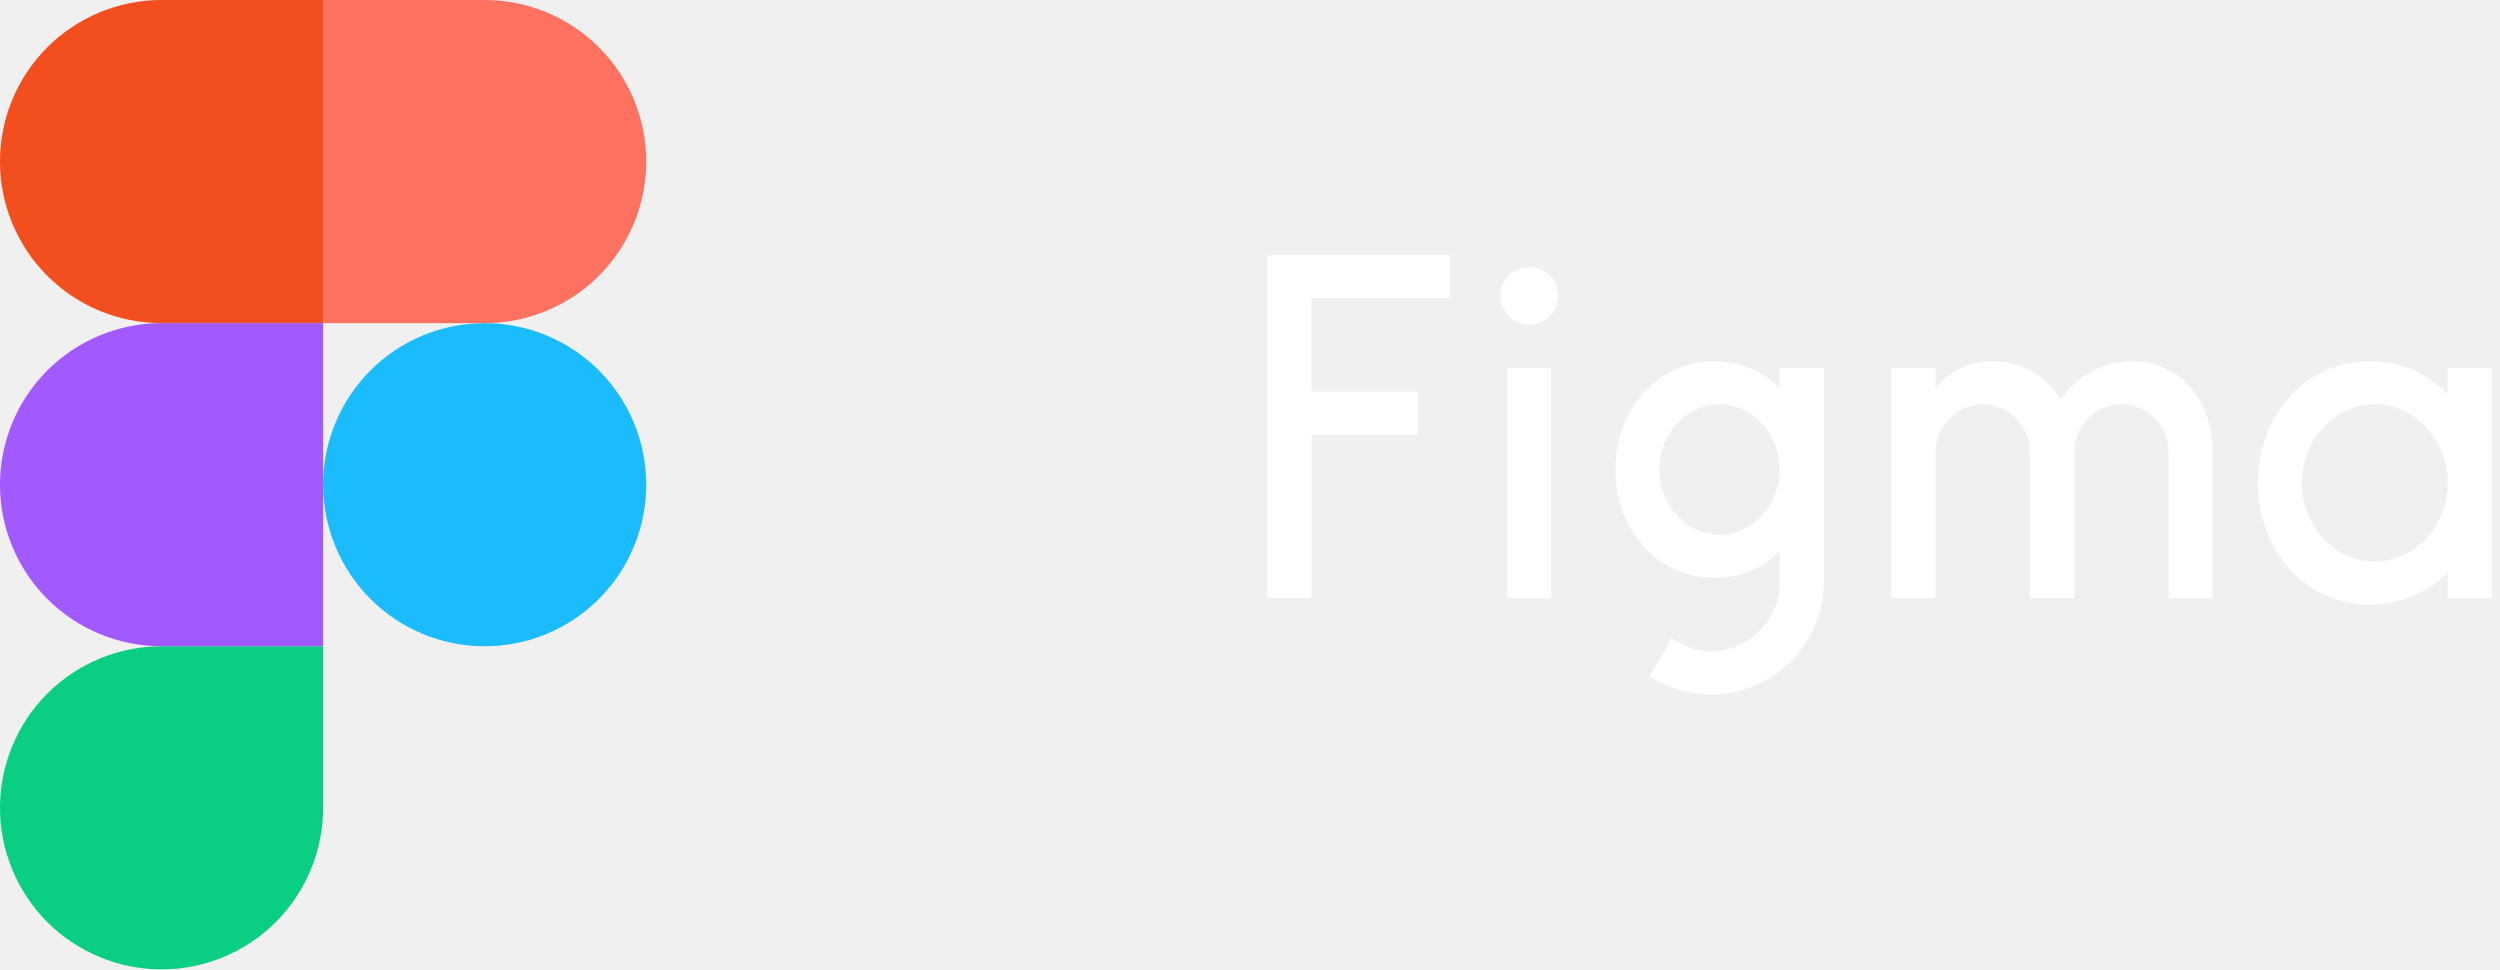
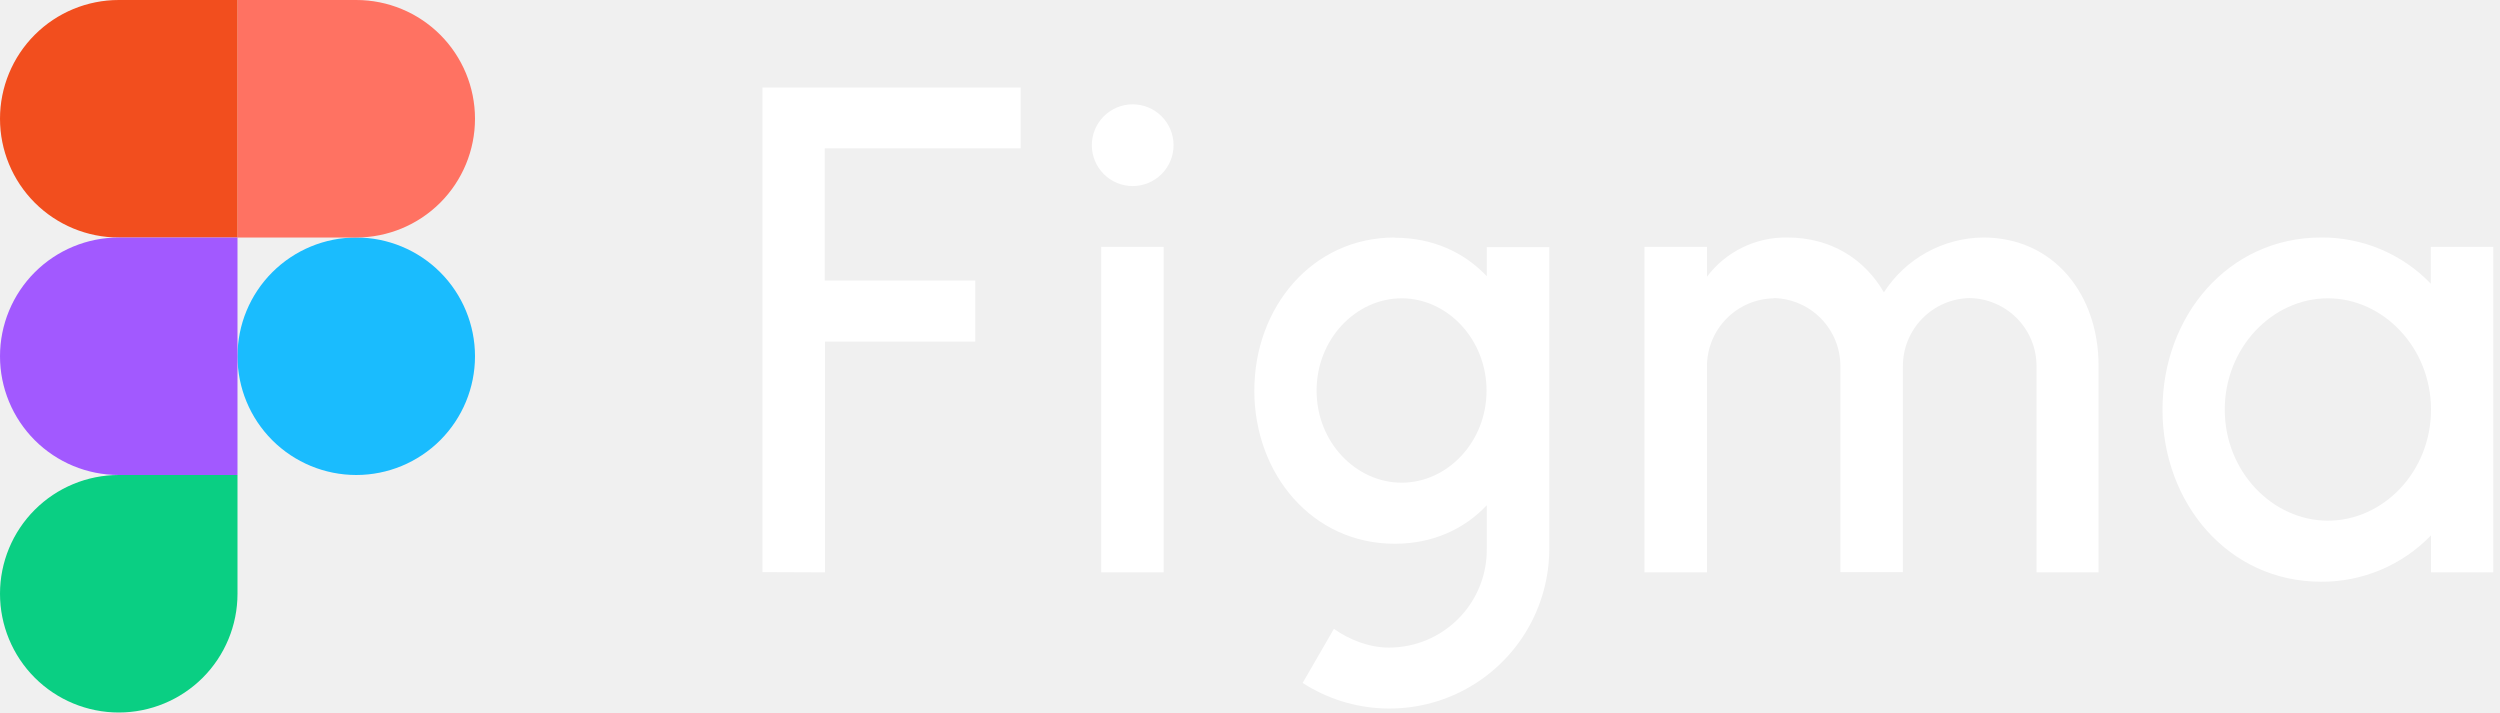
- <svg xmlns="http://www.w3.org/2000/svg" width="147" height="57" viewBox="0 0 147 57" fill="none">
-   <g clip-path="url(#clip0_435_653)">
-     <path d="M19 28.5C19 25.98 20.001 23.564 21.782 21.782C23.564 20.001 25.98 19 28.5 19C31.02 19 33.436 20.001 35.218 21.782C36.999 23.564 38 25.98 38 28.5C38 31.02 36.999 33.436 35.218 35.218C33.436 36.999 31.02 38 28.5 38C25.98 38 23.564 36.999 21.782 35.218C20.001 33.436 19 31.02 19 28.5V28.5Z" fill="#1ABCFE" />
-     <path d="M0 47.5C0 44.98 1.001 42.564 2.782 40.782C4.564 39.001 6.98 38 9.5 38H19V47.5C19 50.02 17.999 52.436 16.218 54.218C14.436 55.999 12.02 57 9.5 57C6.98 57 4.564 55.999 2.782 54.218C1.001 52.436 0 50.02 0 47.5H0Z" fill="#0ACF83" />
-     <path d="M19 0V19H28.5C31.02 19 33.436 17.999 35.218 16.218C36.999 14.436 38 12.02 38 9.5C38 6.98 36.999 4.564 35.218 2.782C33.436 1.001 31.02 0 28.5 0L19 0Z" fill="#FF7262" />
-     <path d="M0 9.5C0 12.02 1.001 14.436 2.782 16.218C4.564 17.999 6.98 19 9.5 19H19V0H9.5C6.98 0 4.564 1.001 2.782 2.782C1.001 4.564 0 6.98 0 9.5H0Z" fill="#F24E1E" />
-     <path d="M0 28.5C0 31.02 1.001 33.436 2.782 35.218C4.564 36.999 6.98 38 9.5 38H19V19H9.5C6.98 19 4.564 20.001 2.782 21.782C1.001 23.564 0 25.98 0 28.5H0Z" fill="#A259FF" />
-   </g>
-   <g clip-path="url(#clip1_435_653)">
-     <path d="M74.52 15V35.16L77.12 35.17V25.57H83.37V23.03H77.11V17.53H85.26V15H74.52ZM89.92 19.1C90.371 19.1 90.803 18.921 91.122 18.602C91.441 18.283 91.62 17.851 91.62 17.4C91.62 16.949 91.441 16.517 91.122 16.198C90.803 15.879 90.371 15.7 89.92 15.7C89.469 15.7 89.037 15.879 88.718 16.198C88.399 16.517 88.22 16.949 88.22 17.4C88.22 17.851 88.399 18.283 88.718 18.602C89.037 18.921 89.469 19.1 89.92 19.1V19.1ZM88.61 21.63V35.17H91.21V21.63H88.61V21.63Z" fill="white" />
-     <path fill-rule="evenodd" clip-rule="evenodd" d="M100.82 21.24C97.38 21.24 94.98 24.15 94.98 27.61C94.98 31.07 97.38 33.98 100.82 33.98C102.4 33.98 103.7 33.38 104.65 32.38V34.18C104.657 34.718 104.557 35.252 104.356 35.751C104.155 36.25 103.857 36.704 103.479 37.087C103.102 37.47 102.652 37.775 102.156 37.983C101.66 38.191 101.128 38.299 100.59 38.3C99.76 38.3 98.94 37.98 98.29 37.52L96.99 39.77C97.995 40.42 99.157 40.786 100.353 40.831C101.549 40.875 102.735 40.596 103.786 40.023C104.837 39.449 105.713 38.603 106.323 37.573C106.932 36.543 107.253 35.367 107.25 34.17V21.64H104.65V22.85C103.7 21.85 102.4 21.25 100.82 21.25V21.24ZM97.57 27.61C97.57 25.46 99.21 23.77 101.11 23.77C103.01 23.77 104.64 25.47 104.64 27.61C104.64 29.76 103 31.44 101.11 31.44C99.21 31.44 97.57 29.76 97.57 27.61V27.61Z" fill="white" />
-     <path d="M116.59 23.77C115.846 23.783 115.138 24.088 114.618 24.62C114.097 25.151 113.807 25.866 113.81 26.61V35.17H111.21V21.63H113.81V22.87C114.199 22.354 114.704 21.938 115.285 21.655C115.865 21.371 116.504 21.229 117.15 21.24C118.97 21.24 120.37 22.14 121.17 23.52C121.616 22.828 122.227 22.258 122.948 21.86C123.669 21.462 124.477 21.249 125.3 21.24C128.25 21.24 130.1 23.62 130.1 26.57V35.17H127.52V26.6C127.523 25.856 127.233 25.141 126.712 24.61C126.192 24.078 125.484 23.773 124.74 23.76C123.996 23.773 123.288 24.078 122.768 24.61C122.247 25.141 121.957 25.856 121.96 26.6V35.16H119.36V26.6C119.363 25.858 119.074 25.144 118.556 24.613C118.038 24.082 117.332 23.776 116.59 23.76V23.77Z" fill="white" />
-     <path fill-rule="evenodd" clip-rule="evenodd" d="M143.93 23.17C143.34 22.554 142.63 22.066 141.844 21.734C141.058 21.402 140.213 21.234 139.36 21.24C135.5 21.24 132.76 24.5 132.76 28.4C132.76 32.3 135.5 35.56 139.36 35.56C140.213 35.564 141.057 35.395 141.843 35.064C142.629 34.732 143.339 34.244 143.93 33.63V35.17H146.52V21.63H143.92V23.17H143.93ZM135.35 28.4C135.35 25.82 137.33 23.77 139.64 23.77C141.94 23.77 143.93 25.82 143.93 28.4C143.93 30.98 141.95 33.02 139.64 33.02C137.34 33.02 135.35 30.98 135.35 28.4V28.4Z" fill="white" />
-   </g>
-   <defs>
-     <clipPath id="clip0_435_653">
-       <rect width="38" height="57" fill="white" />
-     </clipPath>
-     <clipPath id="clip1_435_653">
-       <rect width="73" height="26" fill="white" transform="translate(74 15)" />
-     </clipPath>
-   </defs>
+ <svg xmlns="http://www.w3.org/2000/svg" width="200" height="57" viewBox="0 0 200 57" fill="none">
+   <path d="M19 28.5C19 25.98 20.001 23.564 21.782 21.782C23.564 20.001 25.98 19 28.5 19C31.02 19 33.436 20.001 35.218 21.782C36.999 23.564 38 25.98 38 28.5C38 31.02 36.999 33.436 35.218 35.218C33.436 36.999 31.02 38 28.5 38C25.98 38 23.564 36.999 21.782 35.218C20.001 33.436 19 31.02 19 28.5V28.5Z" fill="#1ABCFE" />
+   <path d="M0 47.5C0 44.98 1.001 42.564 2.782 40.782C4.564 39.001 6.98 38 9.5 38H19V47.5C19 50.02 17.999 52.436 16.218 54.218C14.436 55.999 12.02 57 9.5 57C6.98 57 4.564 55.999 2.782 54.218C1.001 52.436 0 50.02 0 47.5H0Z" fill="#0ACF83" />
+   <path d="M19 0V19H28.5C31.02 19 33.436 17.999 35.218 16.218C36.999 14.436 38 12.02 38 9.5C38 6.98 36.999 4.564 35.218 2.782C33.436 1.001 31.02 0 28.5 0L19 0Z" fill="#FF7262" />
+   <path d="M0 9.5C0 12.02 1.001 14.436 2.782 16.218C4.564 17.999 6.98 19 9.5 19H19V0H9.5C6.98 0 4.564 1.001 2.782 2.782C1.001 4.564 0 6.98 0 9.5H0Z" fill="#F24E1E" />
+   <path d="M0 28.5C0 31.02 1.001 33.436 2.782 35.218C4.564 36.999 6.98 38 9.5 38H19V19H9.5C6.98 19 4.564 20.001 2.782 21.782C1.001 23.564 0 25.98 0 28.5H0Z" fill="#A259FF" />
+   <path d="M61 7V45.769L66 45.788V27.327H78.019V22.442H65.981V11.865H81.654V7H61ZM90.615 14.885C91.482 14.885 92.314 14.54 92.927 13.927C93.54 13.314 93.885 12.482 93.885 11.615C93.885 10.748 93.54 9.917 92.927 9.304C92.314 8.691 91.482 8.346 90.615 8.346C89.748 8.346 88.917 8.691 88.304 9.304C87.691 9.917 87.346 10.748 87.346 11.615C87.346 12.482 87.691 13.314 88.304 13.927C88.917 14.54 89.748 14.885 90.615 14.885V14.885ZM88.096 19.75V45.788H93.096V19.75H88.096V19.75Z" fill="white" />
+   <path fill-rule="evenodd" clip-rule="evenodd" d="M111.577 19C104.962 19 100.346 24.596 100.346 31.25C100.346 37.904 104.962 43.5 111.577 43.5C114.615 43.5 117.115 42.346 118.942 40.423V43.885C118.955 44.919 118.763 45.946 118.376 46.905C117.99 47.864 117.417 48.738 116.691 49.474C115.965 50.211 115.1 50.797 114.146 51.197C113.193 51.598 112.169 51.805 111.135 51.808C109.539 51.808 107.962 51.192 106.712 50.308L104.212 54.635C106.145 55.884 108.379 56.589 110.679 56.674C112.98 56.76 115.26 56.223 117.281 55.12C119.301 54.017 120.987 52.389 122.159 50.409C123.331 48.428 123.948 46.167 123.942 43.865V19.769H118.942V22.096C117.115 20.173 114.615 19.019 111.577 19.019V19ZM105.327 31.25C105.327 27.115 108.481 23.865 112.135 23.865C115.789 23.865 118.923 27.135 118.923 31.25C118.923 35.385 115.769 38.615 112.135 38.615C108.481 38.615 105.327 35.385 105.327 31.25Z" fill="white" />
+   <path d="M141.904 23.866C140.474 23.891 139.111 24.478 138.111 25.5C137.11 26.522 136.552 27.897 136.558 29.327V45.788H131.558V19.75H136.558V22.135C137.306 21.143 138.277 20.343 139.394 19.798C140.51 19.253 141.739 18.98 142.981 19C146.481 19 149.173 20.731 150.711 23.385C151.57 22.054 152.744 20.957 154.13 20.192C155.517 19.427 157.071 19.017 158.654 19C164.327 19 167.885 23.577 167.885 29.25V45.788H162.923V29.308C162.928 27.878 162.37 26.503 161.37 25.481C160.369 24.459 159.007 23.872 157.577 23.846C156.147 23.872 154.784 24.459 153.784 25.481C152.783 26.503 152.225 27.878 152.231 29.308V45.769H147.231V29.308C147.236 27.881 146.681 26.509 145.684 25.487C144.688 24.466 143.33 23.877 141.904 23.846V23.866Z" fill="white" />
+   <path fill-rule="evenodd" clip-rule="evenodd" d="M194.481 22.711C193.346 21.527 191.98 20.588 190.469 19.949C188.958 19.311 187.333 18.988 185.692 19C178.269 19 173 25.269 173 32.769C173 40.269 178.269 46.538 185.692 46.538C187.332 46.547 188.957 46.222 190.467 45.584C191.978 44.946 193.343 44.008 194.481 42.827V45.788H199.462V19.75H194.462V22.711H194.481ZM177.981 32.769C177.981 27.808 181.789 23.865 186.231 23.865C190.654 23.865 194.481 27.808 194.481 32.769C194.481 37.731 190.673 41.654 186.231 41.654C181.808 41.654 177.981 37.731 177.981 32.769V32.769Z" fill="white" />
</svg>
